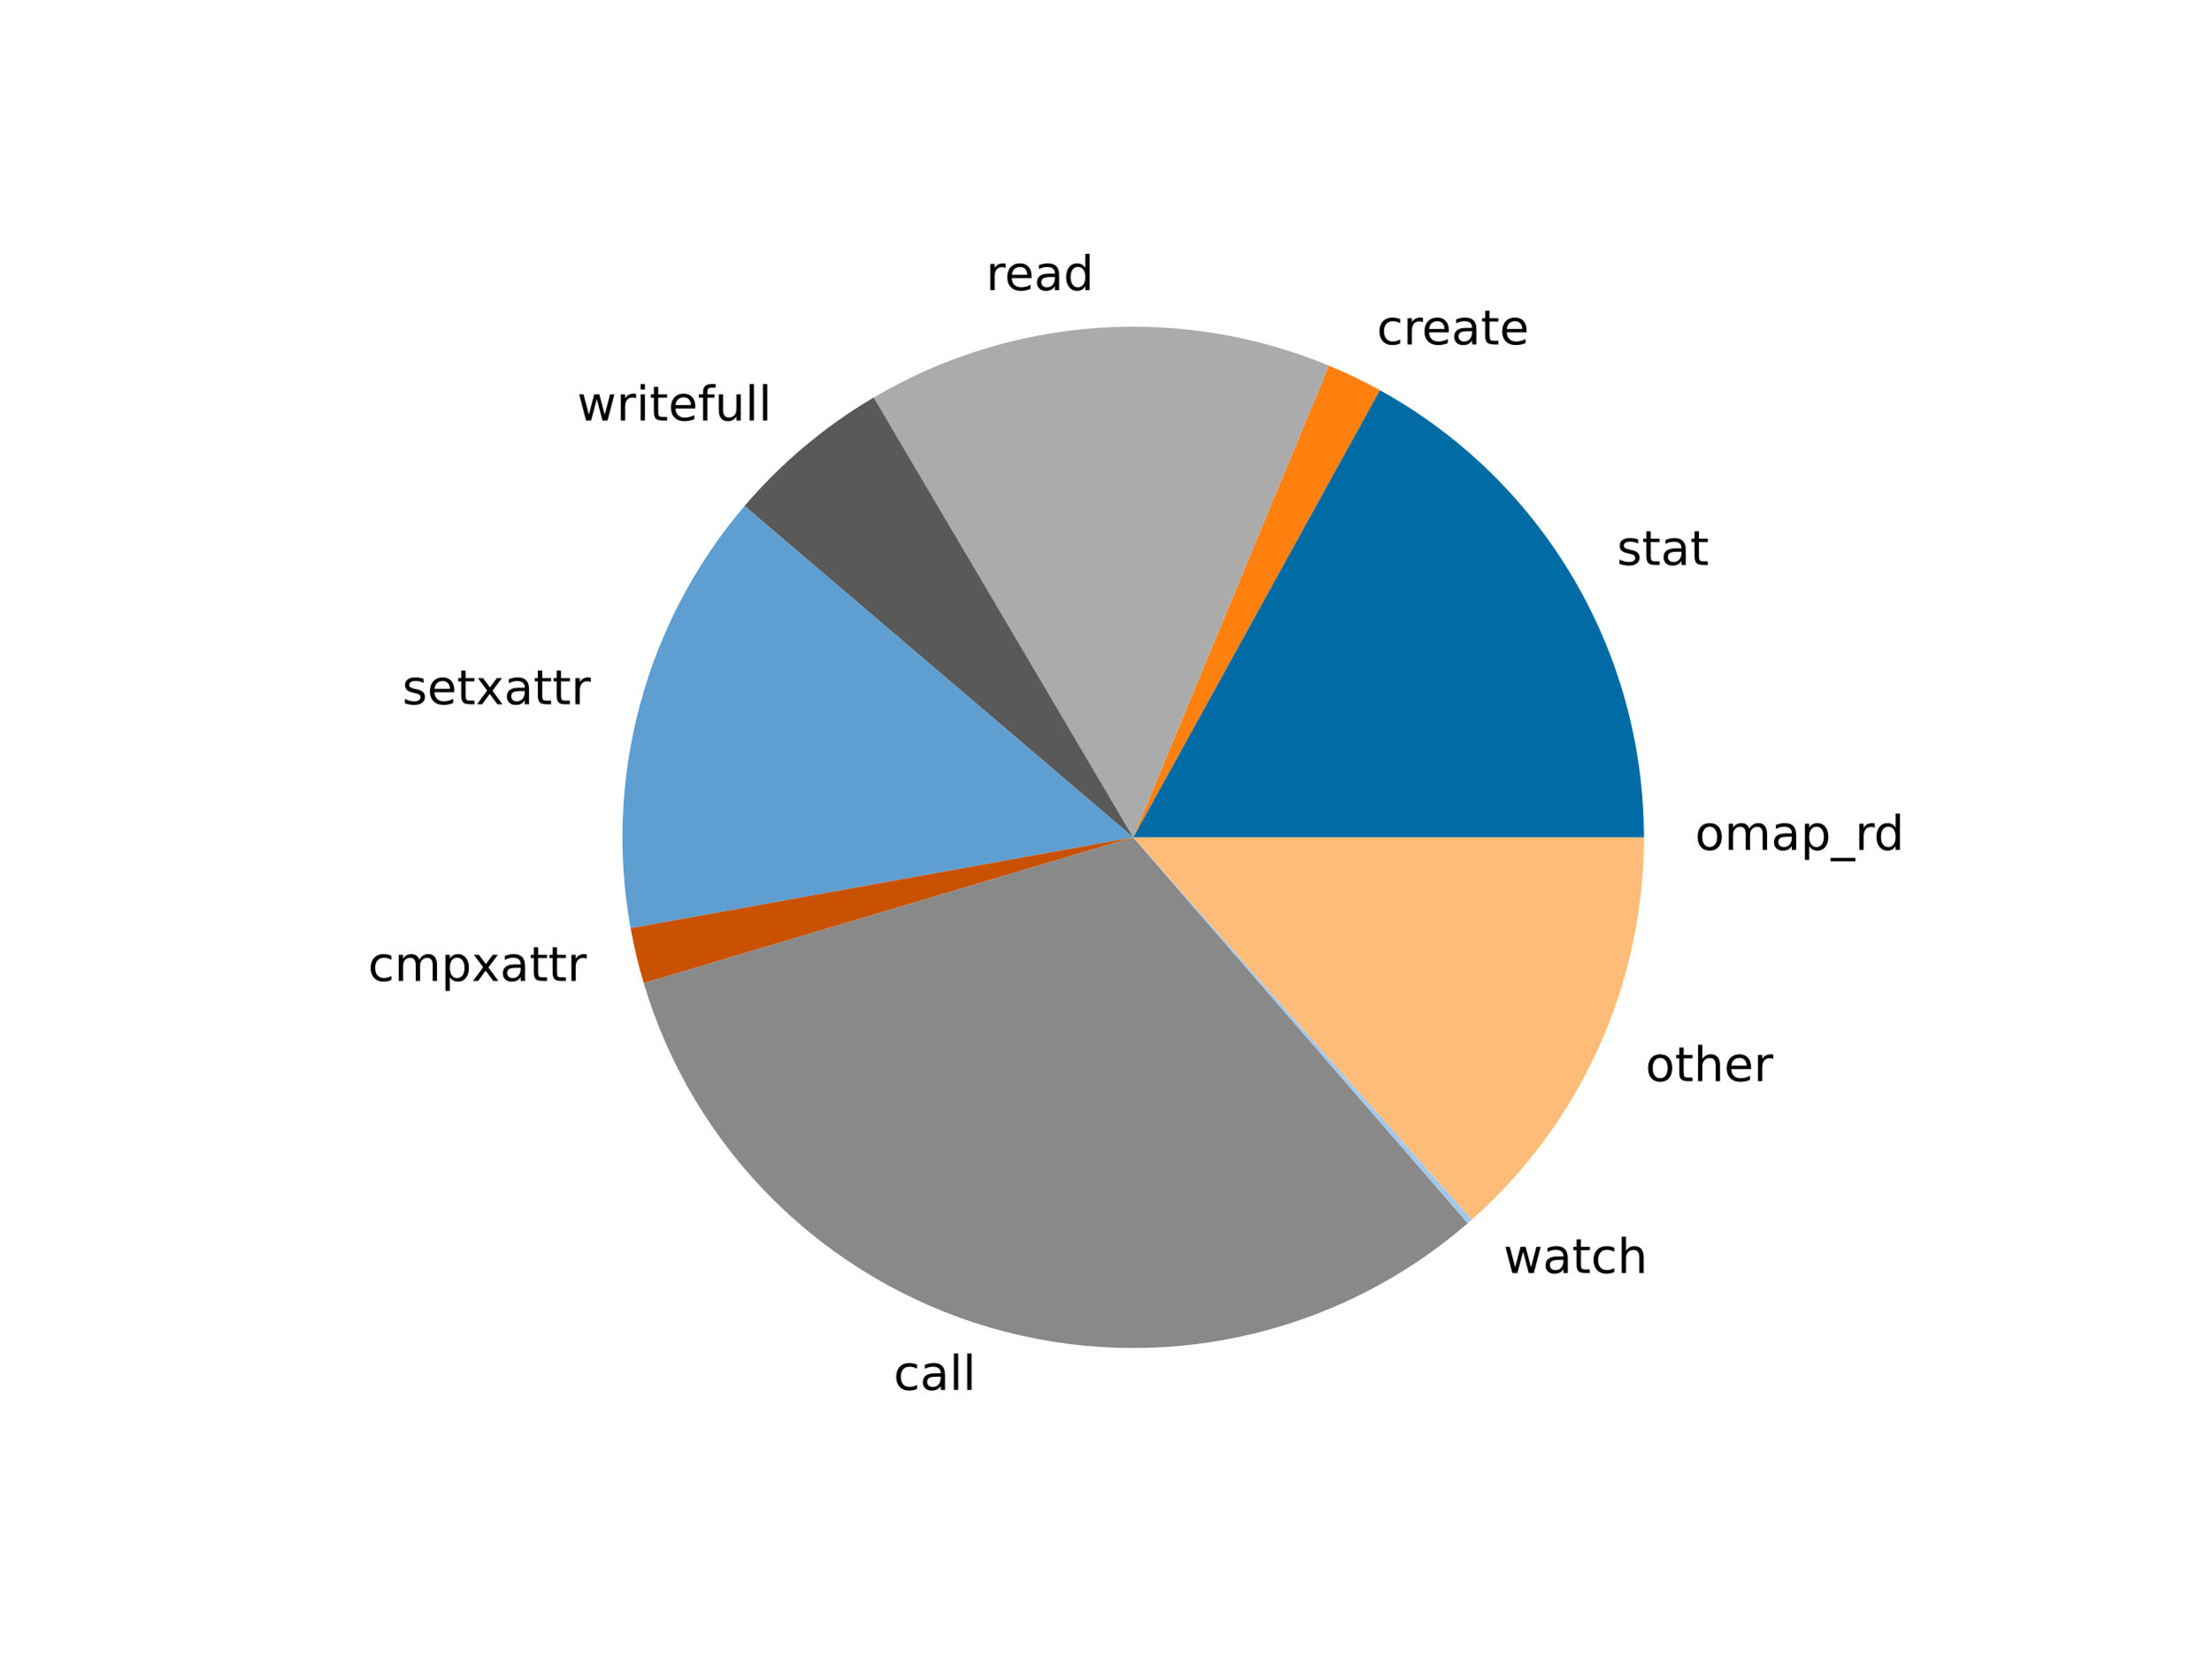
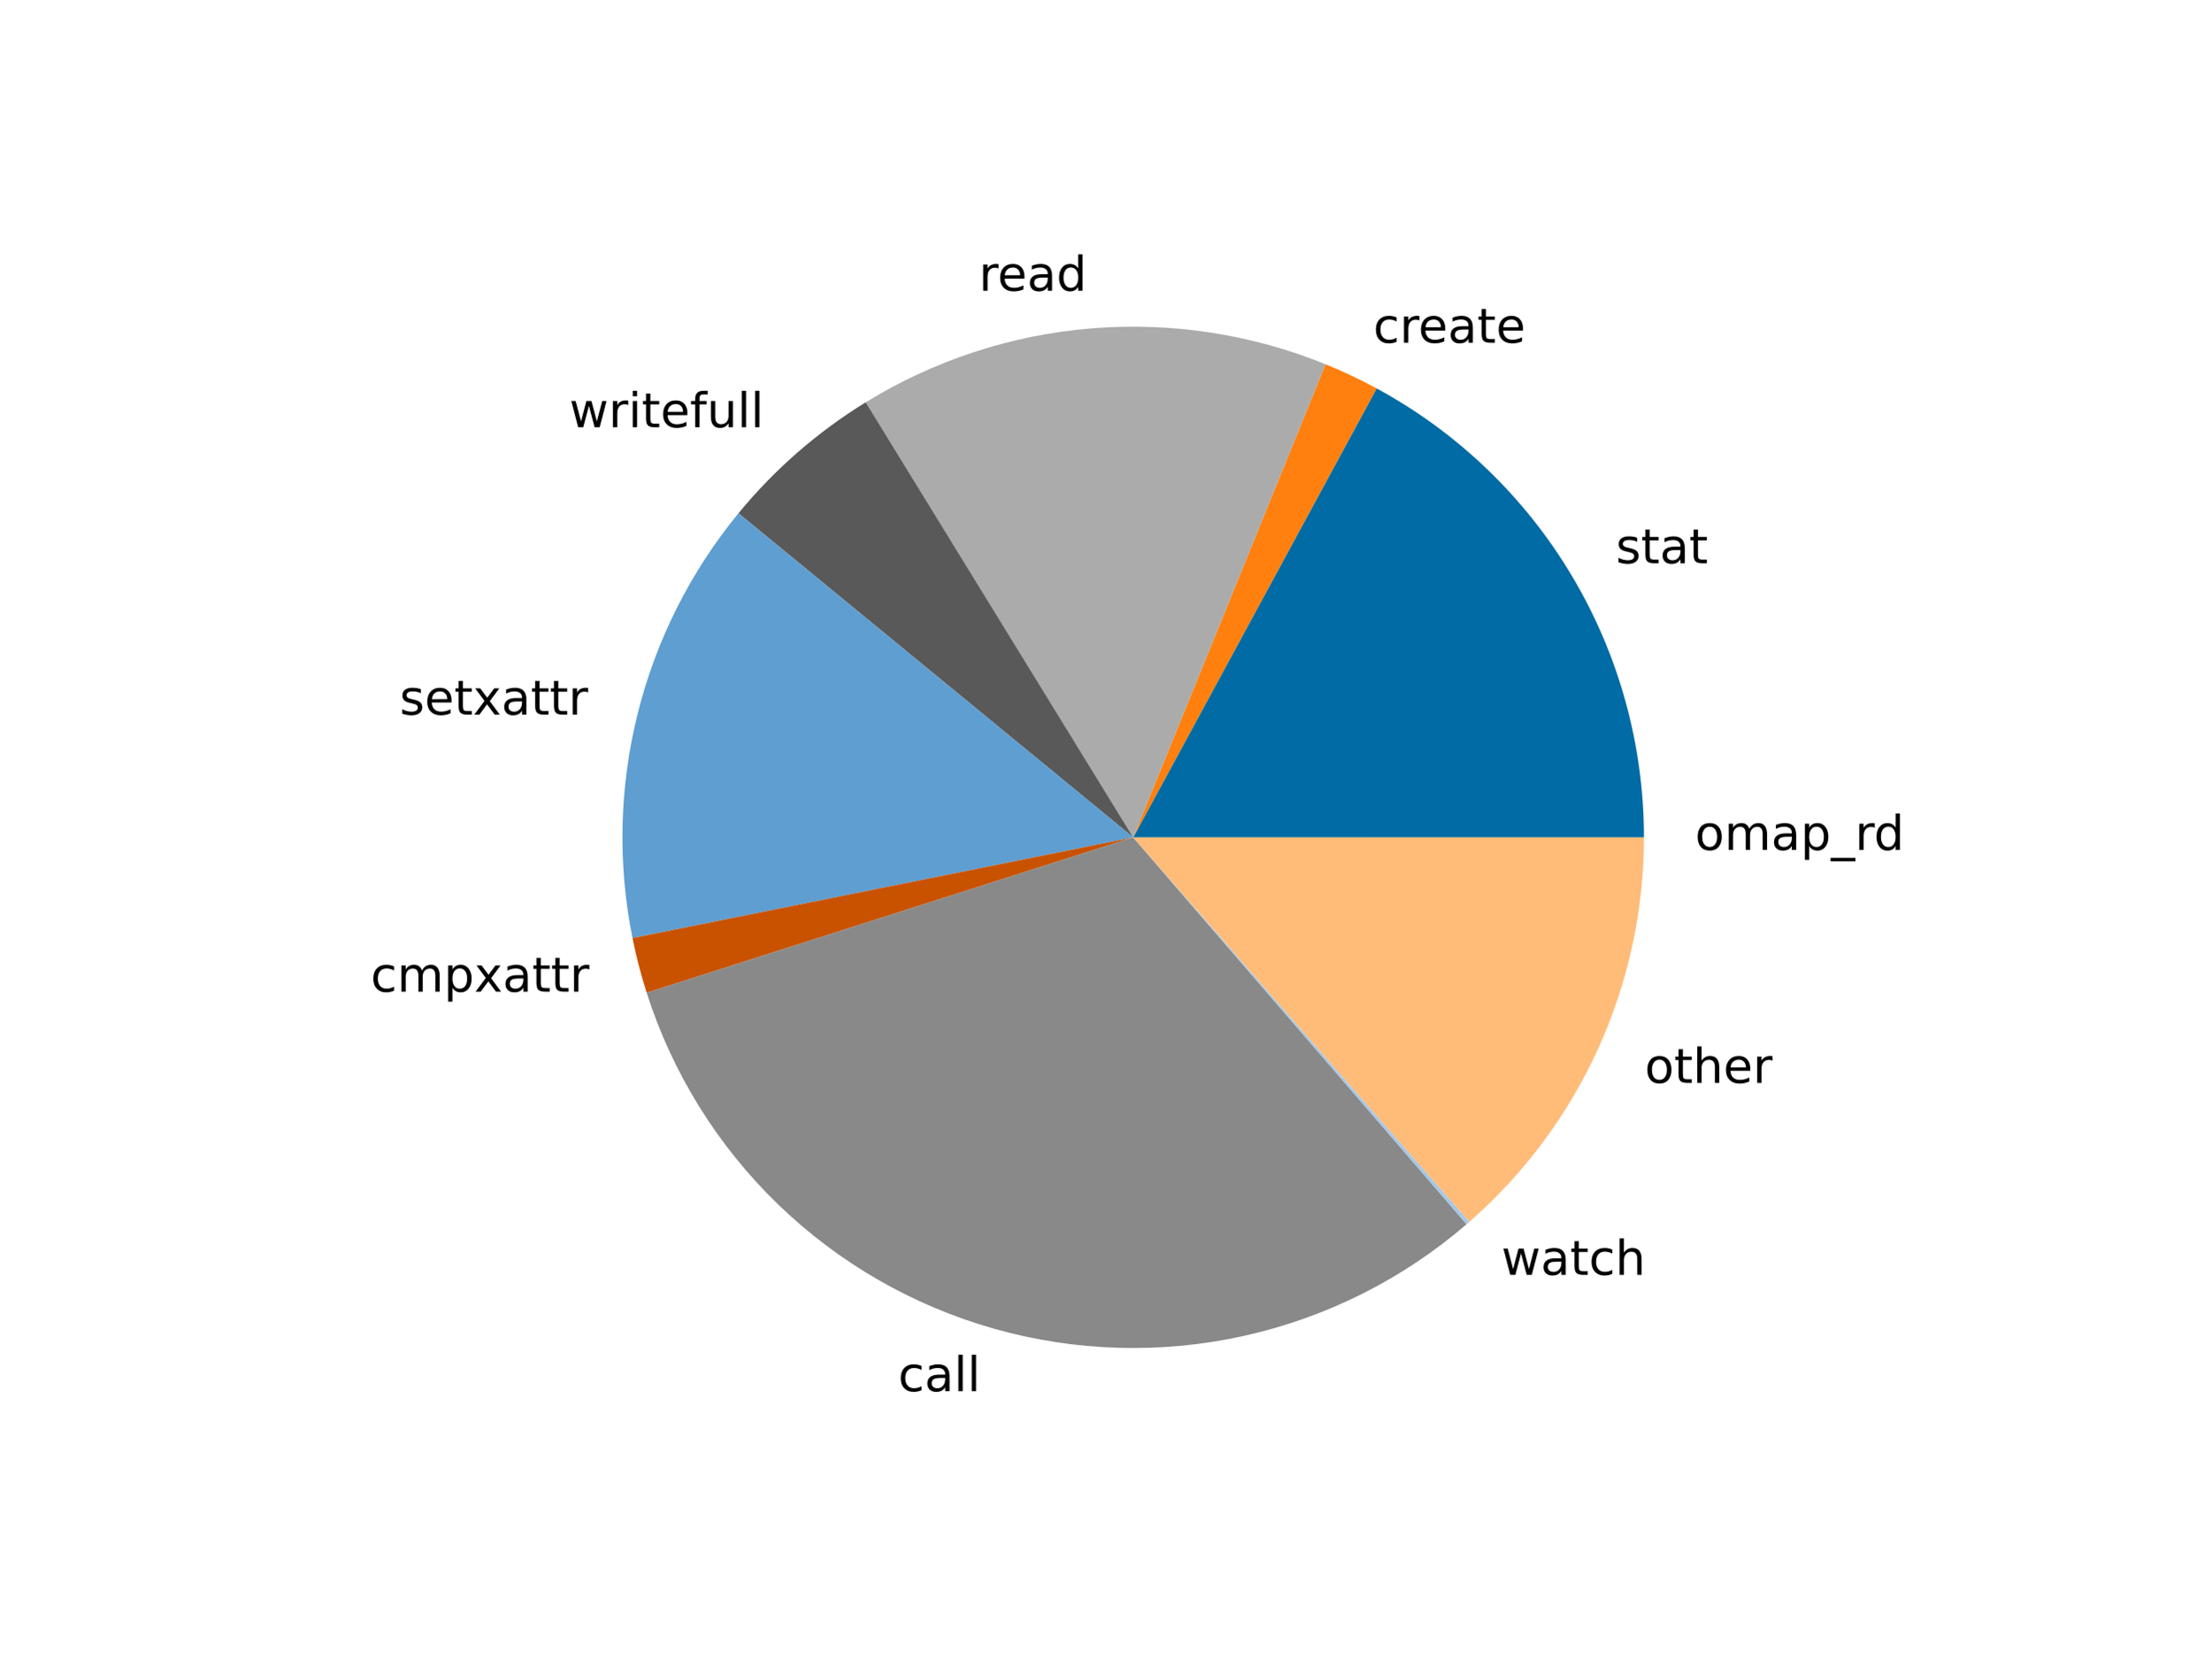
<svg xmlns="http://www.w3.org/2000/svg" xmlns:xlink="http://www.w3.org/1999/xlink" width="460.8pt" height="345.6pt" viewBox="0 0 460.8 345.6" version="1.1">
  <defs>
    <style type="text/css">*{stroke-linejoin: round; stroke-linecap: butt}</style>
  </defs>
  <g id="figure_1">
    <g id="patch_1">
      <path d="M 0 345.6 L 460.8 345.6 L 460.8 0 L 0 0 L 0 345.6 z " style="fill: none; opacity: 0" />
    </g>
    <g id="axes_1">
      <g id="patch_2">
-         <path d="M 342.605 174.528 C 342.605 155.488 337.496 136.792 327.814 120.398 C 318.131 104.003 304.225 90.503 287.551 81.311 L 236.16 174.528 z " style="fill: #006ba4" />
+         <path d="M 342.605 174.528 C 342.605 155.362 337.428 136.547 327.624 120.078 C 317.82 103.609 303.747 90.09 286.898 80.954 L 236.16 174.528 z " style="fill: #006ba4" />
      </g>
      <g id="patch_3">
-         <path d="M 287.551 81.311 C 285.832 80.363 284.088 79.463 282.319 78.612 C 280.551 77.761 278.759 76.959 276.947 76.207 L 236.16 174.528 z " style="fill: #ff800e" />
+         <path d="M 286.898 80.954 C 285.171 80.017 283.418 79.129 281.642 78.289 C 279.866 77.45 278.066 76.66 276.246 75.92 L 236.16 174.528 z " style="fill: #ff800e" />
      </g>
      <g id="patch_4">
-         <path d="M 276.947 76.207 C 261.702 69.883 245.194 67.191 228.73 68.343 C 212.266 69.495 196.294 74.46 182.079 82.845 L 236.16 174.528 z " style="fill: #ababab" />
+         <path d="M 276.246 75.92 C 260.772 69.629 244.032 67.069 227.385 68.445 C 210.738 69.822 194.647 75.099 180.416 83.846 L 236.16 174.528 z " style="fill: #ababab" />
      </g>
      <g id="patch_5">
-         <path d="M 182.079 82.845 C 177.005 85.838 172.188 89.247 167.678 93.037 C 163.169 96.827 158.981 100.985 155.159 105.467 L 236.16 174.528 z " style="fill: #595959" />
+         <path d="M 180.416 83.846 C 175.393 86.935 170.634 90.435 166.19 94.312 C 161.746 98.188 157.631 102.427 153.889 106.985 L 236.16 174.528 z " style="fill: #595959" />
      </g>
      <g id="patch_6">
-         <path d="M 155.159 105.467 C 144.932 117.463 137.496 131.582 133.39 146.801 C 129.284 162.02 128.609 177.964 131.415 193.475 L 236.16 174.528 z " style="fill: #5f9ed1" />
+         <path d="M 153.889 106.985 C 143.876 119.182 136.699 133.454 132.88 148.766 C 129.06 164.078 128.693 180.049 131.806 195.52 L 236.16 174.528 z " style="fill: #5f9ed1" />
      </g>
      <g id="patch_7">
-         <path d="M 131.415 193.475 C 131.764 195.407 132.167 197.328 132.623 199.237 C 133.078 201.146 133.587 203.042 134.147 204.923 L 236.16 174.528 z " style="fill: #c85200" />
+         <path d="M 131.806 195.52 C 132.193 197.446 132.634 199.361 133.127 201.263 C 133.621 203.164 134.167 205.052 134.765 206.924 L 236.16 174.528 z " style="fill: #c85200" />
      </g>
      <g id="patch_8">
-         <path d="M 134.147 204.923 C 139.227 221.974 148.503 237.482 161.122 250.025 C 173.741 262.567 189.305 271.748 206.387 276.724 C 223.468 281.701 241.528 282.316 258.909 278.513 C 276.29 274.711 292.443 266.611 305.886 254.956 L 236.16 174.528 z " style="fill: #898989" />
+         <path d="M 134.765 206.924 C 140.117 223.677 149.539 238.845 162.186 251.068 C 174.832 263.29 190.313 272.19 207.238 276.968 C 224.164 281.747 242.013 282.257 259.185 278.453 C 276.356 274.649 292.319 266.647 305.643 255.167 L 236.16 174.528 z " style="fill: #898989" />
      </g>
      <g id="patch_9">
-         <path d="M 305.886 254.956 C 306.03 254.832 306.172 254.708 306.315 254.583 C 306.457 254.458 306.599 254.333 306.741 254.207 L 236.16 174.528 z " style="fill: #a2c8ec" />
+         <path d="M 305.643 255.167 C 305.737 255.086 305.831 255.004 305.925 254.923 C 306.019 254.841 306.113 254.759 306.207 254.677 L 236.16 174.528 z " style="fill: #a2c8ec" />
      </g>
      <g id="patch_10">
-         <path d="M 306.741 254.207 C 318.014 244.222 327.04 231.957 333.222 218.225 C 339.404 204.493 342.602 189.604 342.605 174.545 L 236.16 174.528 z " style="fill: #ffbc79" />
+         <path d="M 306.207 254.677 C 317.637 244.688 326.8 232.368 333.077 218.546 C 339.355 204.724 342.603 189.718 342.605 174.538 L 236.16 174.528 z " style="fill: #ffbc79" />
      </g>
      <g id="patch_11">
-         <path d="M 342.605 174.545 C 342.605 174.542 342.605 174.539 342.605 174.537 C 342.605 174.534 342.605 174.531 342.605 174.528 L 236.16 174.528 z " style="fill: #cfcfcf" />
+         <path d="M 342.605 174.538 C 342.605 174.536 342.605 174.535 342.605 174.533 C 342.605 174.531 342.605 174.53 342.605 174.528 L 236.16 174.528 z " style="fill: #cfcfcf" />
      </g>
      <g id="matplotlib.axis_1" />
      <g id="matplotlib.axis_2" />
      <g id="text_1">
-         <g transform="translate(336.9791 117.7441) scale(0.1 -0.1)">
+         <g transform="translate(336.7704 117.392) scale(0.1 -0.1)">
          <defs>
            <path id="DejaVuSans-73" d="M 2834 3397 L 2834 2853 Q 2591 2978 2328 3040 Q 2066 3103 1784 3103 Q 1356 3103 1142 2972 Q 928 2841 928 2578 Q 928 2378 1081 2264 Q 1234 2150 1697 2047 L 1894 2003 Q 2506 1872 2764 1633 Q 3022 1394 3022 966 Q 3022 478 2636 193 Q 2250 -91 1575 -91 Q 1294 -91 989 -36 Q 684 19 347 128 L 347 722 Q 666 556 975 473 Q 1284 391 1588 391 Q 1994 391 2212 530 Q 2431 669 2431 922 Q 2431 1156 2273 1281 Q 2116 1406 1581 1522 L 1381 1569 Q 847 1681 609 1914 Q 372 2147 372 2553 Q 372 3047 722 3315 Q 1072 3584 1716 3584 Q 2034 3584 2315 3537 Q 2597 3491 2834 3397 z " transform="scale(0.015625)" />
            <path id="DejaVuSans-74" d="M 1172 4494 L 1172 3500 L 2356 3500 L 2356 3053 L 1172 3053 L 1172 1153 Q 1172 725 1289 603 Q 1406 481 1766 481 L 2356 481 L 2356 0 L 1766 0 Q 1100 0 847 248 Q 594 497 594 1153 L 594 3053 L 172 3053 L 172 3500 L 594 3500 L 594 4494 L 1172 4494 z " transform="scale(0.015625)" />
            <path id="DejaVuSans-61" d="M 2194 1759 Q 1497 1759 1228 1600 Q 959 1441 959 1056 Q 959 750 1161 570 Q 1363 391 1709 391 Q 2188 391 2477 730 Q 2766 1069 2766 1631 L 2766 1759 L 2194 1759 z M 3341 1997 L 3341 0 L 2766 0 L 2766 531 Q 2569 213 2275 61 Q 1981 -91 1556 -91 Q 1019 -91 701 211 Q 384 513 384 1019 Q 384 1609 779 1909 Q 1175 2209 1959 2209 L 2766 2209 L 2766 2266 Q 2766 2663 2505 2880 Q 2244 3097 1772 3097 Q 1472 3097 1187 3025 Q 903 2953 641 2809 L 641 3341 Q 956 3463 1253 3523 Q 1550 3584 1831 3584 Q 2591 3584 2966 3190 Q 3341 2797 3341 1997 z " transform="scale(0.015625)" />
          </defs>
          <use xlink:href="#DejaVuSans-73" />
          <use xlink:href="#DejaVuSans-74" x="52.1" />
          <use xlink:href="#DejaVuSans-61" x="91.309" />
          <use xlink:href="#DejaVuSans-74" x="152.588" />
        </g>
      </g>
      <g id="text_2">
-         <g transform="translate(286.9354 71.78021) scale(0.1 -0.1)">
+         <g transform="translate(286.1901 71.42477) scale(0.1 -0.1)">
          <defs>
            <path id="DejaVuSans-63" d="M 3122 3366 L 3122 2828 Q 2878 2963 2633 3030 Q 2388 3097 2138 3097 Q 1578 3097 1268 2742 Q 959 2388 959 1747 Q 959 1106 1268 751 Q 1578 397 2138 397 Q 2388 397 2633 464 Q 2878 531 3122 666 L 3122 134 Q 2881 22 2623 -34 Q 2366 -91 2075 -91 Q 1284 -91 818 406 Q 353 903 353 1747 Q 353 2603 823 3093 Q 1294 3584 2113 3584 Q 2378 3584 2631 3529 Q 2884 3475 3122 3366 z " transform="scale(0.015625)" />
            <path id="DejaVuSans-72" d="M 2631 2963 Q 2534 3019 2420 3045 Q 2306 3072 2169 3072 Q 1681 3072 1420 2755 Q 1159 2438 1159 1844 L 1159 0 L 581 0 L 581 3500 L 1159 3500 L 1159 2956 Q 1341 3275 1631 3429 Q 1922 3584 2338 3584 Q 2397 3584 2469 3576 Q 2541 3569 2628 3553 L 2631 2963 z " transform="scale(0.015625)" />
            <path id="DejaVuSans-65" d="M 3597 1894 L 3597 1613 L 953 1613 Q 991 1019 1311 708 Q 1631 397 2203 397 Q 2534 397 2845 478 Q 3156 559 3463 722 L 3463 178 Q 3153 47 2828 -22 Q 2503 -91 2169 -91 Q 1331 -91 842 396 Q 353 884 353 1716 Q 353 2575 817 3079 Q 1281 3584 2069 3584 Q 2775 3584 3186 3129 Q 3597 2675 3597 1894 z M 3022 2063 Q 3016 2534 2758 2815 Q 2500 3097 2075 3097 Q 1594 3097 1305 2825 Q 1016 2553 972 2059 L 3022 2063 z " transform="scale(0.015625)" />
          </defs>
          <use xlink:href="#DejaVuSans-63" />
          <use xlink:href="#DejaVuSans-72" x="54.98" />
          <use xlink:href="#DejaVuSans-65" x="93.844" />
          <use xlink:href="#DejaVuSans-61" x="155.367" />
          <use xlink:href="#DejaVuSans-74" x="216.646" />
          <use xlink:href="#DejaVuSans-65" x="255.855" />
        </g>
      </g>
      <g id="text_3">
-         <g transform="translate(205.4714 60.48368) scale(0.1 -0.1)">
+         <g transform="translate(203.9922 60.59661) scale(0.1 -0.1)">
          <defs>
            <path id="DejaVuSans-64" d="M 2906 2969 L 2906 4863 L 3481 4863 L 3481 0 L 2906 0 L 2906 525 Q 2725 213 2448 61 Q 2172 -91 1784 -91 Q 1150 -91 751 415 Q 353 922 353 1747 Q 353 2572 751 3078 Q 1150 3584 1784 3584 Q 2172 3584 2448 3432 Q 2725 3281 2906 2969 z M 947 1747 Q 947 1113 1208 752 Q 1469 391 1925 391 Q 2381 391 2643 752 Q 2906 1113 2906 1747 Q 2906 2381 2643 2742 Q 2381 3103 1925 3103 Q 1469 3103 1208 2742 Q 947 2381 947 1747 z " transform="scale(0.015625)" />
          </defs>
          <use xlink:href="#DejaVuSans-72" />
          <use xlink:href="#DejaVuSans-65" x="38.863" />
          <use xlink:href="#DejaVuSans-61" x="100.387" />
          <use xlink:href="#DejaVuSans-64" x="161.666" />
        </g>
      </g>
      <g id="text_4">
-         <g transform="translate(120.2756 87.64739) scale(0.1 -0.1)">
+         <g transform="translate(118.6382 89.04928) scale(0.1 -0.1)">
          <defs>
            <path id="DejaVuSans-77" d="M 269 3500 L 844 3500 L 1563 769 L 2278 3500 L 2956 3500 L 3675 769 L 4391 3500 L 4966 3500 L 4050 0 L 3372 0 L 2619 2869 L 1863 0 L 1184 0 L 269 3500 z " transform="scale(0.015625)" />
            <path id="DejaVuSans-69" d="M 603 3500 L 1178 3500 L 1178 0 L 603 0 L 603 3500 z M 603 4863 L 1178 4863 L 1178 4134 L 603 4134 L 603 4863 z " transform="scale(0.015625)" />
            <path id="DejaVuSans-66" d="M 2375 4863 L 2375 4384 L 1825 4384 Q 1516 4384 1395 4259 Q 1275 4134 1275 3809 L 1275 3500 L 2222 3500 L 2222 3053 L 1275 3053 L 1275 0 L 697 0 L 697 3053 L 147 3053 L 147 3500 L 697 3500 L 697 3744 Q 697 4328 969 4595 Q 1241 4863 1831 4863 L 2375 4863 z " transform="scale(0.015625)" />
            <path id="DejaVuSans-75" d="M 544 1381 L 544 3500 L 1119 3500 L 1119 1403 Q 1119 906 1312 657 Q 1506 409 1894 409 Q 2359 409 2629 706 Q 2900 1003 2900 1516 L 2900 3500 L 3475 3500 L 3475 0 L 2900 0 L 2900 538 Q 2691 219 2414 64 Q 2138 -91 1772 -91 Q 1169 -91 856 284 Q 544 659 544 1381 z M 1991 3584 L 1991 3584 z " transform="scale(0.015625)" />
            <path id="DejaVuSans-6c" d="M 603 4863 L 1178 4863 L 1178 0 L 603 0 L 603 4863 z " transform="scale(0.015625)" />
          </defs>
          <use xlink:href="#DejaVuSans-77" />
          <use xlink:href="#DejaVuSans-72" x="81.787" />
          <use xlink:href="#DejaVuSans-69" x="122.9" />
          <use xlink:href="#DejaVuSans-74" x="150.684" />
          <use xlink:href="#DejaVuSans-65" x="189.893" />
          <use xlink:href="#DejaVuSans-66" x="251.416" />
          <use xlink:href="#DejaVuSans-75" x="286.621" />
          <use xlink:href="#DejaVuSans-6c" x="350" />
          <use xlink:href="#DejaVuSans-6c" x="377.783" />
        </g>
      </g>
      <g id="text_5">
-         <g transform="translate(83.83154 146.7878) scale(0.1 -0.1)">
+         <g transform="translate(83.27047 148.9491) scale(0.1 -0.1)">
          <defs>
            <path id="DejaVuSans-78" d="M 3513 3500 L 2247 1797 L 3578 0 L 2900 0 L 1881 1375 L 863 0 L 184 0 L 1544 1831 L 300 3500 L 978 3500 L 1906 2253 L 2834 3500 L 3513 3500 z " transform="scale(0.015625)" />
          </defs>
          <use xlink:href="#DejaVuSans-73" />
          <use xlink:href="#DejaVuSans-65" x="52.1" />
          <use xlink:href="#DejaVuSans-74" x="113.623" />
          <use xlink:href="#DejaVuSans-78" x="152.832" />
          <use xlink:href="#DejaVuSans-61" x="212.012" />
          <use xlink:href="#DejaVuSans-74" x="273.291" />
          <use xlink:href="#DejaVuSans-74" x="312.5" />
          <use xlink:href="#DejaVuSans-72" x="351.709" />
        </g>
      </g>
      <g id="text_6">
-         <g transform="translate(76.68304 204.4671) scale(0.1 -0.1)">
+         <g transform="translate(77.23797 206.6954) scale(0.1 -0.1)">
          <defs>
            <path id="DejaVuSans-6d" d="M 3328 2828 Q 3544 3216 3844 3400 Q 4144 3584 4550 3584 Q 5097 3584 5394 3201 Q 5691 2819 5691 2113 L 5691 0 L 5113 0 L 5113 2094 Q 5113 2597 4934 2840 Q 4756 3084 4391 3084 Q 3944 3084 3684 2787 Q 3425 2491 3425 1978 L 3425 0 L 2847 0 L 2847 2094 Q 2847 2600 2669 2842 Q 2491 3084 2119 3084 Q 1678 3084 1418 2786 Q 1159 2488 1159 1978 L 1159 0 L 581 0 L 581 3500 L 1159 3500 L 1159 2956 Q 1356 3278 1631 3431 Q 1906 3584 2284 3584 Q 2666 3584 2933 3390 Q 3200 3197 3328 2828 z " transform="scale(0.015625)" />
            <path id="DejaVuSans-70" d="M 1159 525 L 1159 -1331 L 581 -1331 L 581 3500 L 1159 3500 L 1159 2969 Q 1341 3281 1617 3432 Q 1894 3584 2278 3584 Q 2916 3584 3314 3078 Q 3713 2572 3713 1747 Q 3713 922 3314 415 Q 2916 -91 2278 -91 Q 1894 -91 1617 61 Q 1341 213 1159 525 z M 3116 1747 Q 3116 2381 2855 2742 Q 2594 3103 2138 3103 Q 1681 3103 1420 2742 Q 1159 2381 1159 1747 Q 1159 1113 1420 752 Q 1681 391 2138 391 Q 2594 391 2855 752 Q 3116 1113 3116 1747 z " transform="scale(0.015625)" />
          </defs>
          <use xlink:href="#DejaVuSans-63" />
          <use xlink:href="#DejaVuSans-6d" x="54.98" />
          <use xlink:href="#DejaVuSans-70" x="152.393" />
          <use xlink:href="#DejaVuSans-78" x="215.869" />
          <use xlink:href="#DejaVuSans-61" x="275.049" />
          <use xlink:href="#DejaVuSans-74" x="336.328" />
          <use xlink:href="#DejaVuSans-74" x="375.537" />
          <use xlink:href="#DejaVuSans-72" x="414.746" />
        </g>
      </g>
      <g id="text_7">
-         <g transform="translate(186.2266 289.7031) scale(0.1 -0.1)">
+         <g transform="translate(187.1635 289.9718) scale(0.1 -0.1)">
          <use xlink:href="#DejaVuSans-63" />
          <use xlink:href="#DejaVuSans-61" x="54.98" />
          <use xlink:href="#DejaVuSans-6c" x="116.26" />
          <use xlink:href="#DejaVuSans-6c" x="144.043" />
        </g>
      </g>
      <g id="text_8">
-         <g transform="translate(313.3303 265.3478) scale(0.1 -0.1)">
+         <g transform="translate(312.9019 265.7214) scale(0.1 -0.1)">
          <defs>
            <path id="DejaVuSans-68" d="M 3513 2113 L 3513 0 L 2938 0 L 2938 2094 Q 2938 2591 2744 2837 Q 2550 3084 2163 3084 Q 1697 3084 1428 2787 Q 1159 2491 1159 1978 L 1159 0 L 581 0 L 581 4863 L 1159 4863 L 1159 2956 Q 1366 3272 1645 3428 Q 1925 3584 2291 3584 Q 2894 3584 3203 3211 Q 3513 2838 3513 2113 z " transform="scale(0.015625)" />
          </defs>
          <use xlink:href="#DejaVuSans-77" />
          <use xlink:href="#DejaVuSans-61" x="81.787" />
          <use xlink:href="#DejaVuSans-74" x="143.066" />
          <use xlink:href="#DejaVuSans-63" x="182.275" />
          <use xlink:href="#DejaVuSans-68" x="237.256" />
        </g>
      </g>
      <g id="text_9">
-         <g transform="translate(342.9284 225.354) scale(0.1 -0.1)">
+         <g transform="translate(342.7688 225.7071) scale(0.1 -0.1)">
          <defs>
            <path id="DejaVuSans-6f" d="M 1959 3097 Q 1497 3097 1228 2736 Q 959 2375 959 1747 Q 959 1119 1226 758 Q 1494 397 1959 397 Q 2419 397 2687 759 Q 2956 1122 2956 1747 Q 2956 2369 2687 2733 Q 2419 3097 1959 3097 z M 1959 3584 Q 2709 3584 3137 3096 Q 3566 2609 3566 1747 Q 3566 888 3137 398 Q 2709 -91 1959 -91 Q 1206 -91 779 398 Q 353 888 353 1747 Q 353 2609 779 3096 Q 1206 3584 1959 3584 z " transform="scale(0.015625)" />
          </defs>
          <use xlink:href="#DejaVuSans-6f" />
          <use xlink:href="#DejaVuSans-74" x="61.182" />
          <use xlink:href="#DejaVuSans-68" x="100.391" />
          <use xlink:href="#DejaVuSans-65" x="163.77" />
          <use xlink:href="#DejaVuSans-72" x="225.293" />
        </g>
      </g>
      <g id="text_10">
-         <g transform="translate(353.2493 177.1577) scale(0.1 -0.1)">
+         <g transform="translate(353.2493 177.1538) scale(0.1 -0.1)">
          <defs>
            <path id="DejaVuSans-5f" d="M 3263 -1063 L 3263 -1509 L -63 -1509 L -63 -1063 L 3263 -1063 z " transform="scale(0.015625)" />
          </defs>
          <use xlink:href="#DejaVuSans-6f" />
          <use xlink:href="#DejaVuSans-6d" x="61.182" />
          <use xlink:href="#DejaVuSans-61" x="158.594" />
          <use xlink:href="#DejaVuSans-70" x="219.873" />
          <use xlink:href="#DejaVuSans-5f" x="283.35" />
          <use xlink:href="#DejaVuSans-72" x="333.35" />
          <use xlink:href="#DejaVuSans-64" x="372.713" />
        </g>
      </g>
    </g>
  </g>
</svg>
